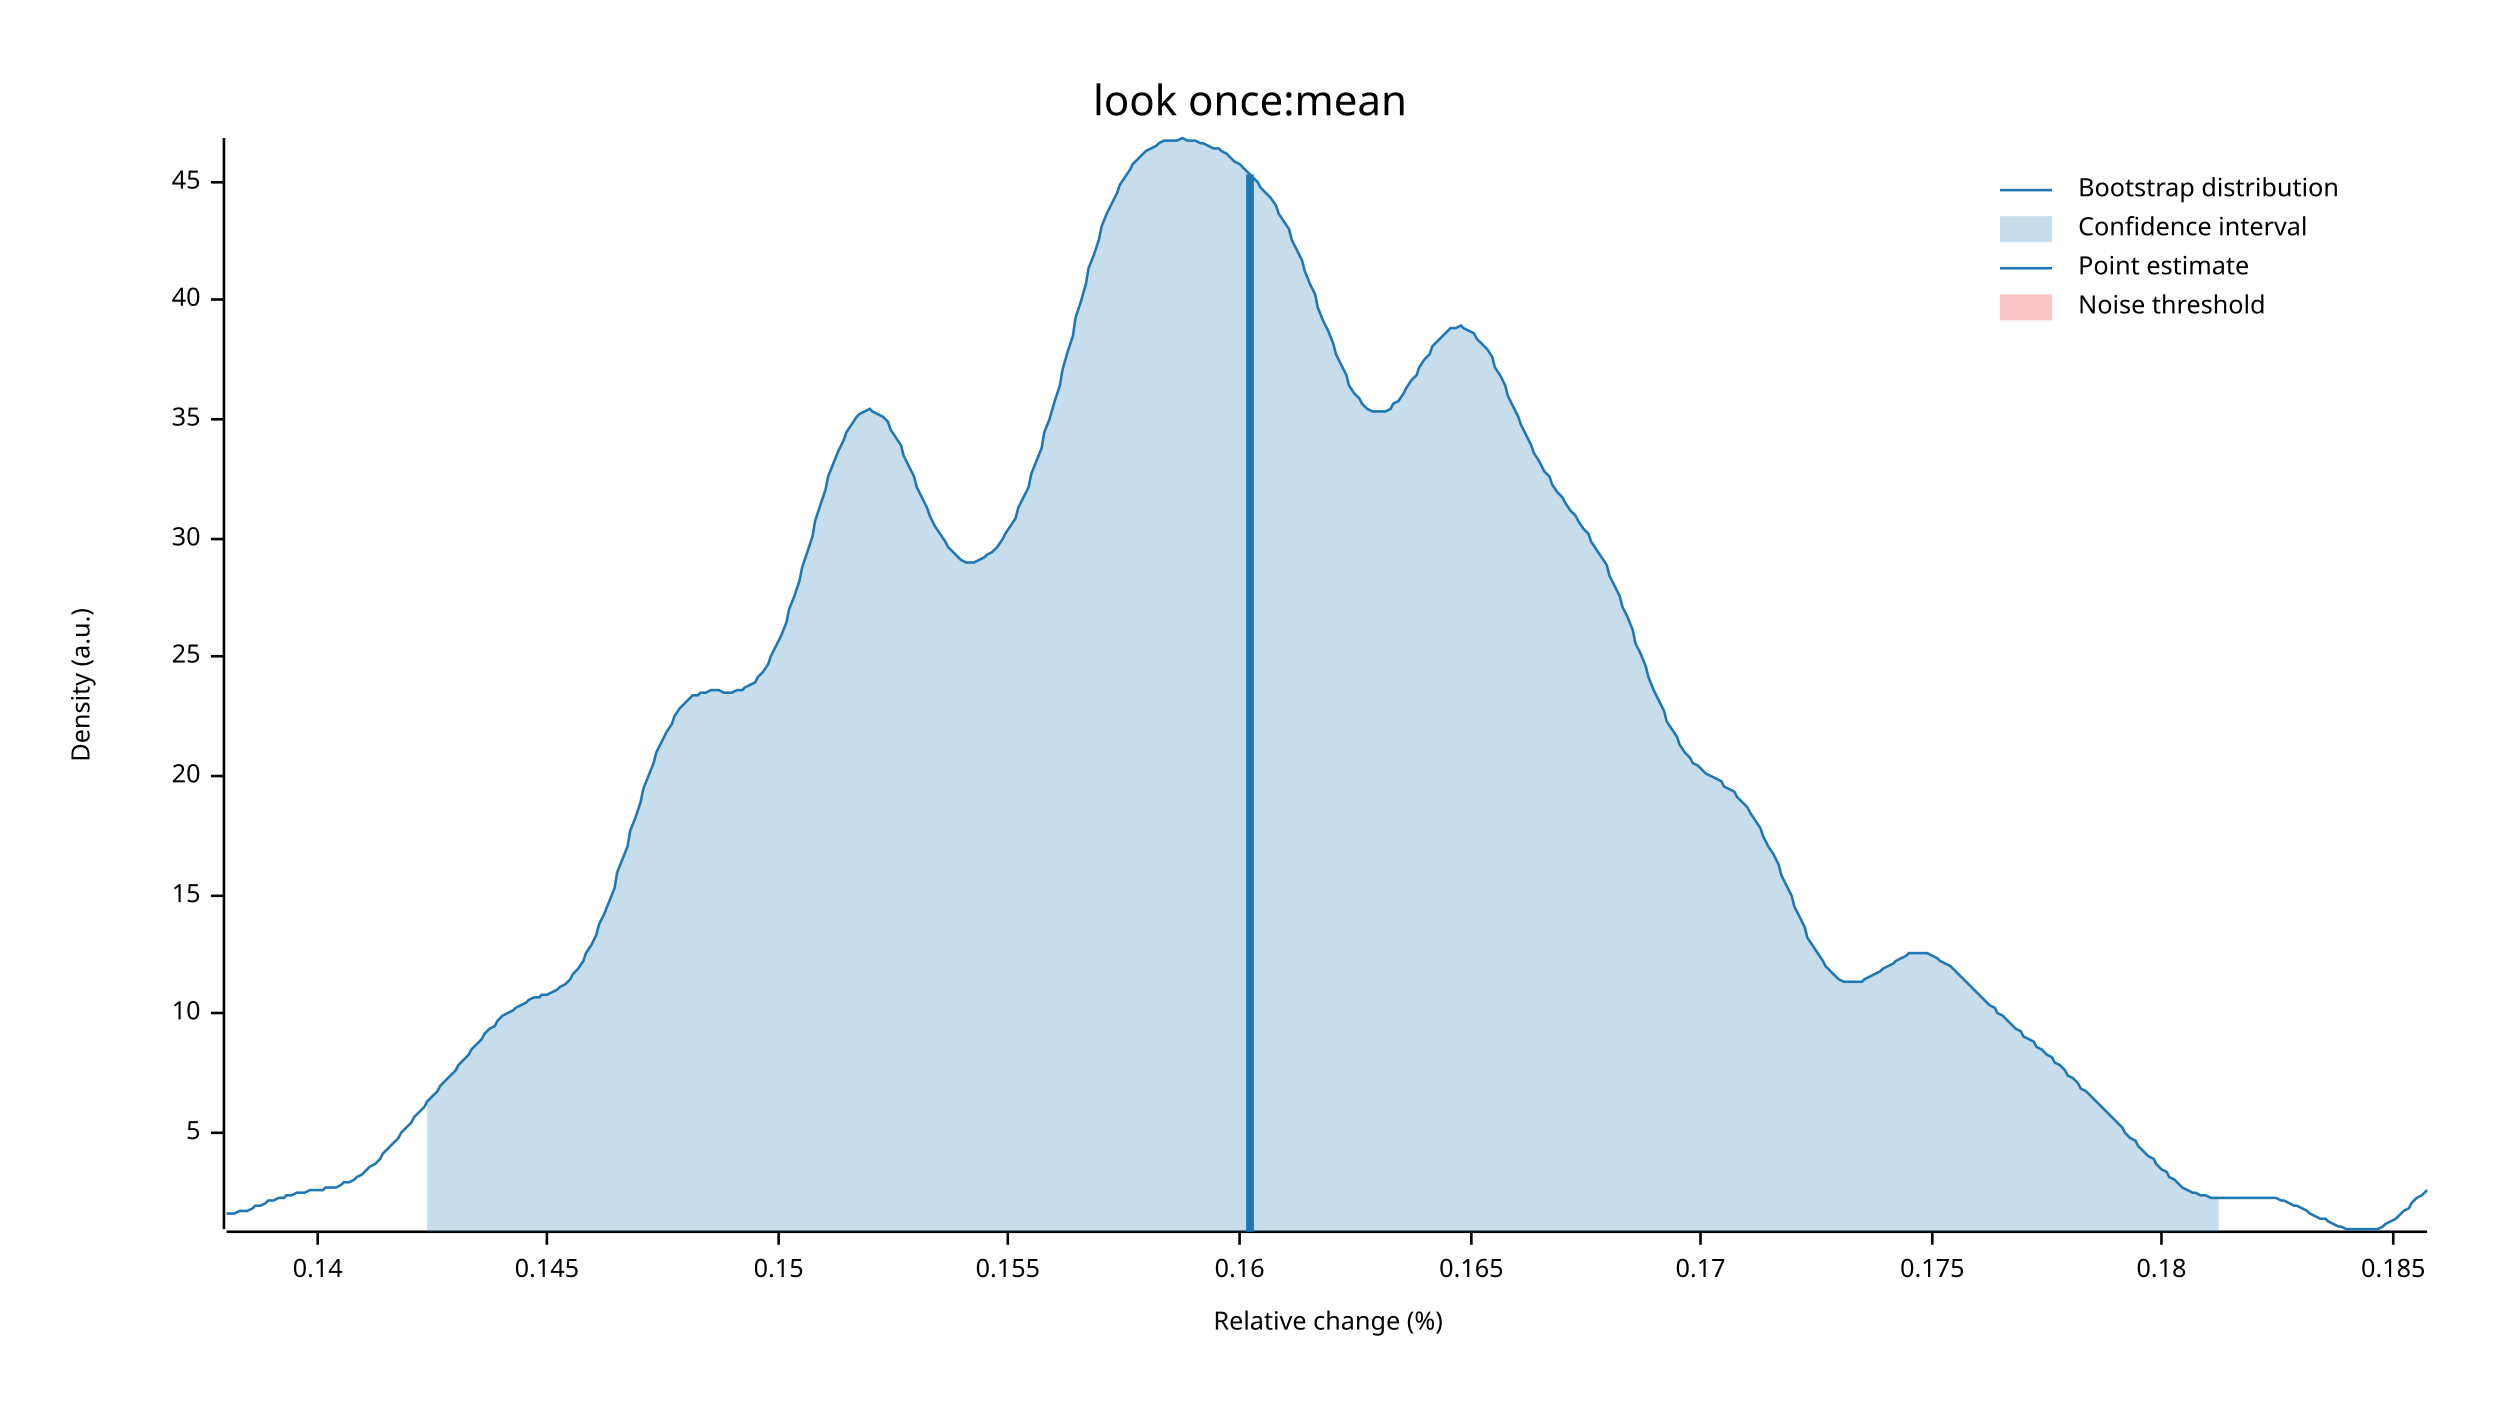
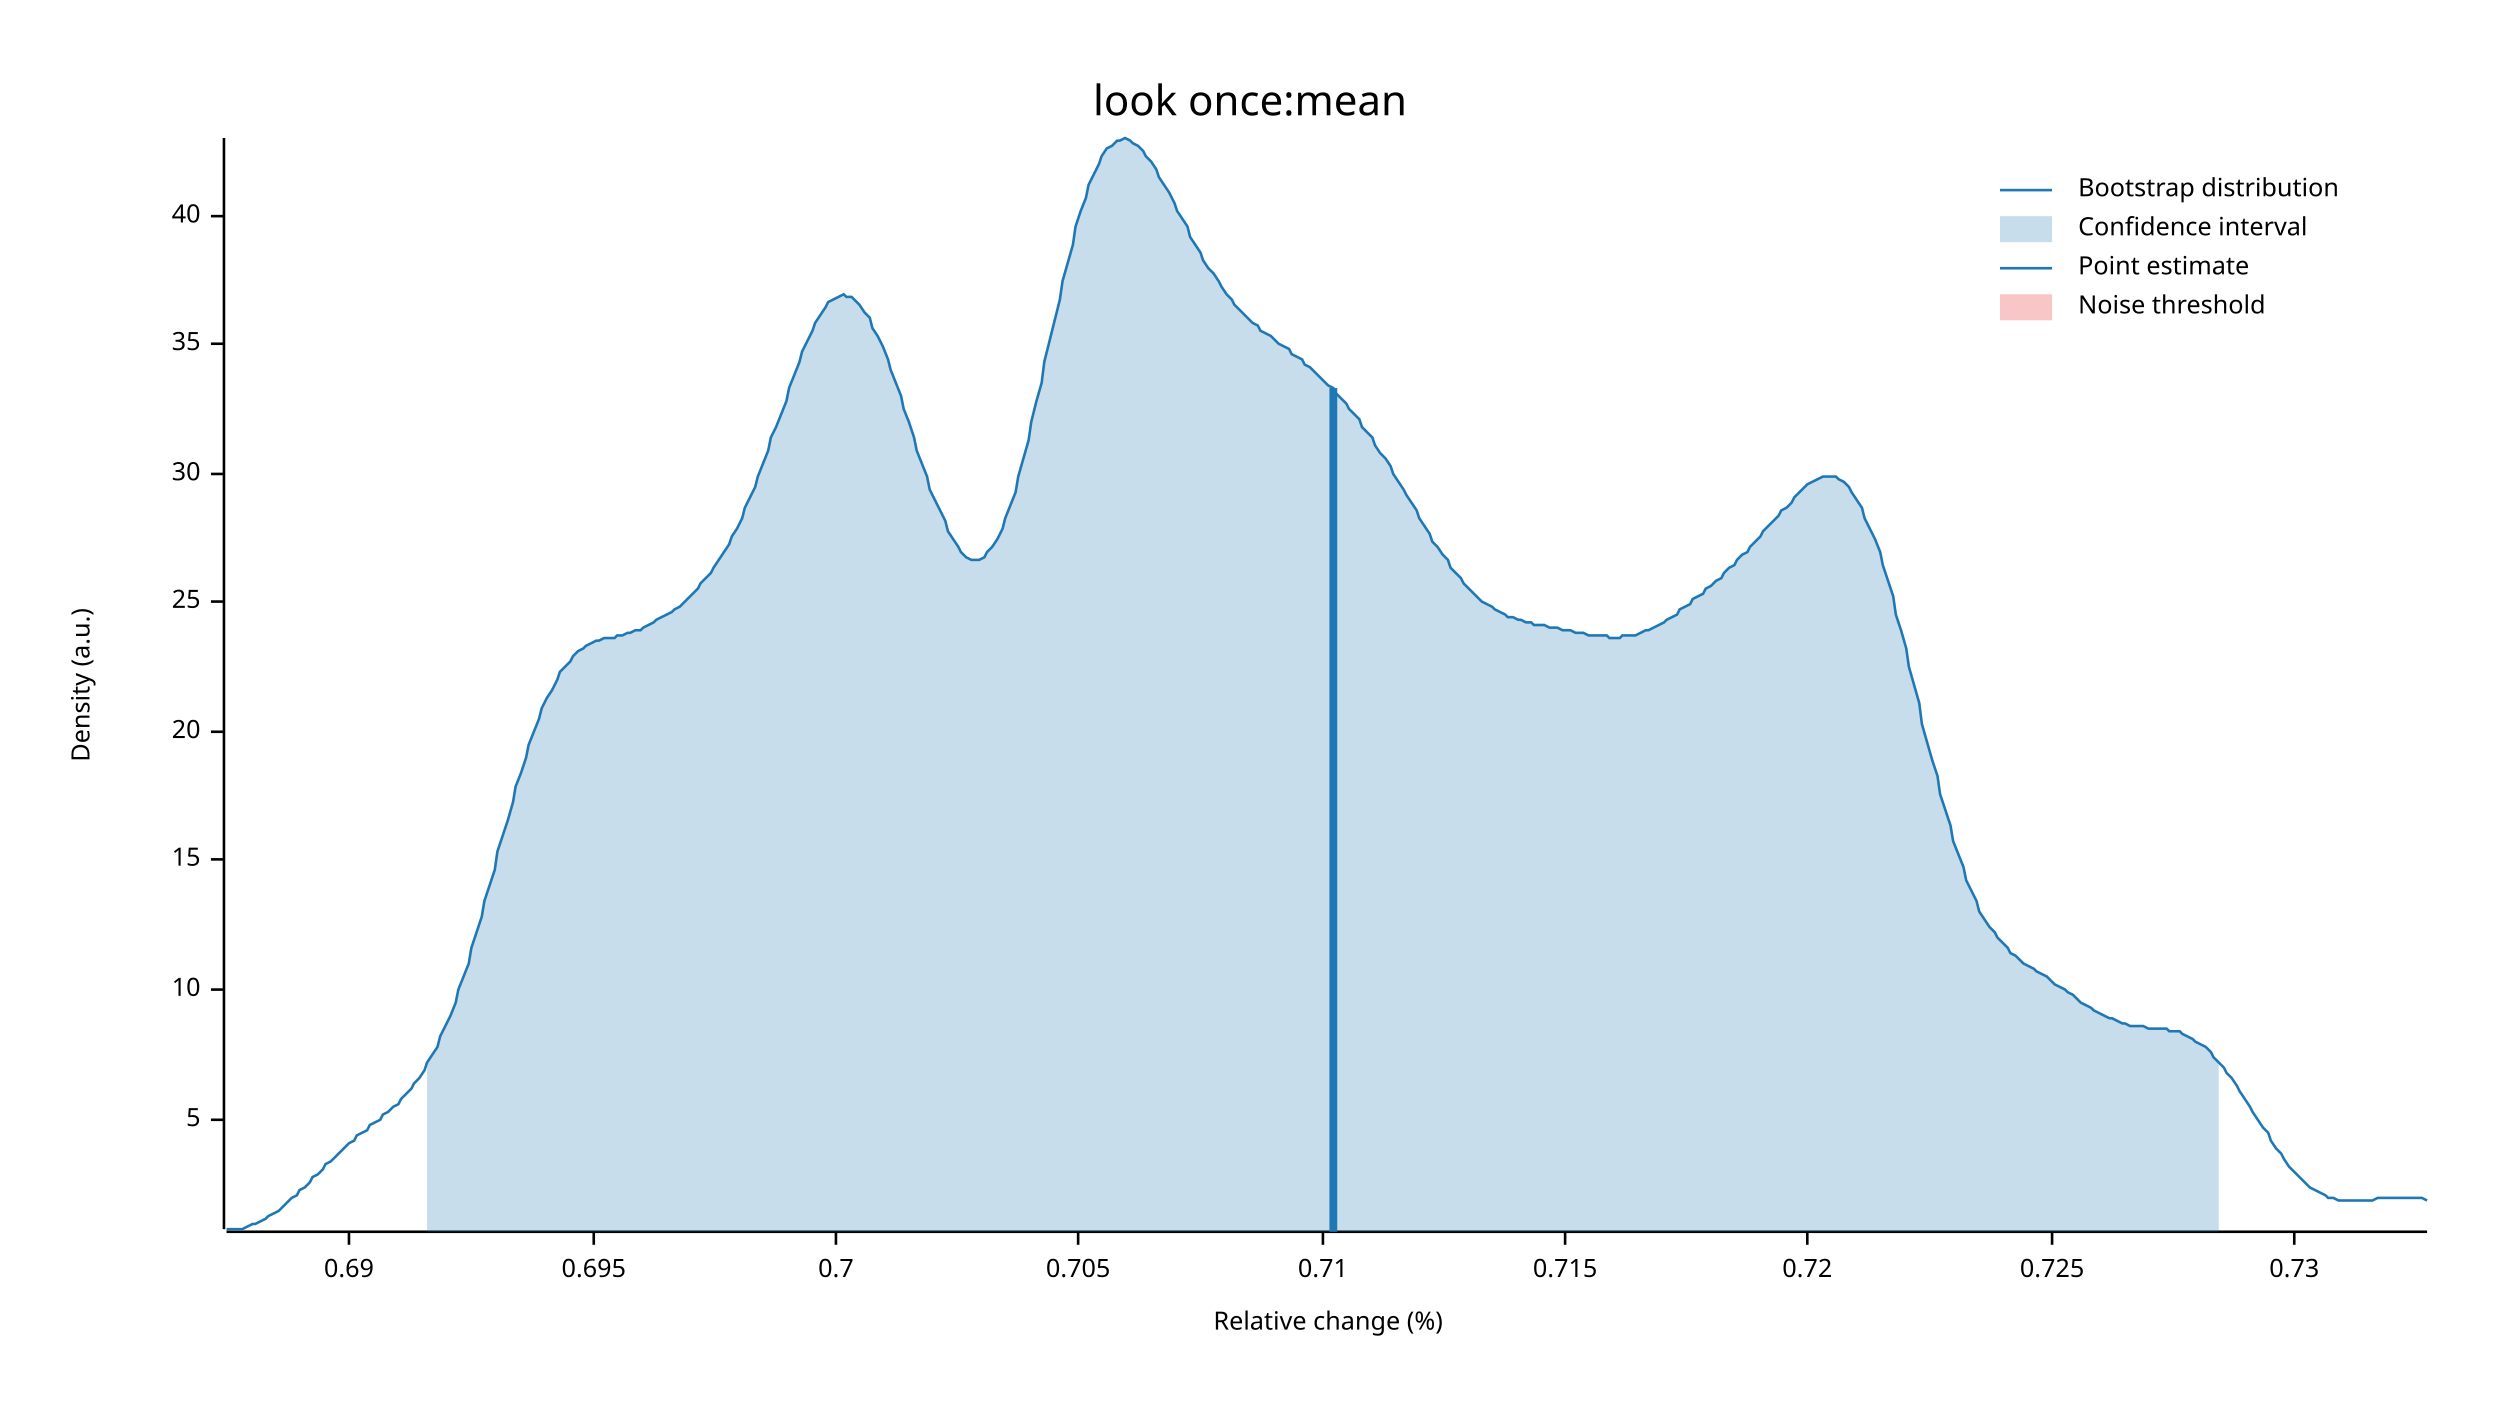
<svg xmlns="http://www.w3.org/2000/svg" width="960" height="540" viewBox="0 0 960 540">
  <text x="480" y="32" dy="0.76em" text-anchor="middle" font-family="sans-serif" font-size="16.129" opacity="1" fill="#000000">
look once:mean
</text>
  <text x="27" y="263" dy="0.76em" text-anchor="middle" font-family="sans-serif" font-size="9.677" opacity="1" fill="#000000" transform="rotate(270, 27, 263)">
Density (a.u.)
</text>
  <text x="510" y="513" dy="-0.5ex" text-anchor="middle" font-family="sans-serif" font-size="9.677" opacity="1" fill="#000000">
Relative change (%)
</text>
  <polyline fill="none" opacity="1" stroke="#000000" stroke-width="1" points="86,53 86,472 " />
-   <text x="77" y="435" dy="0.5ex" text-anchor="end" font-family="sans-serif" font-size="9.677" opacity="1" fill="#000000">
+   <text x="77" y="430" dy="0.5ex" text-anchor="end" font-family="sans-serif" font-size="9.677" opacity="1" fill="#000000">
5
</text>
-   <polyline fill="none" opacity="1" stroke="#000000" stroke-width="1" points="81,435 86,435 " />
-   <text x="77" y="389" dy="0.5ex" text-anchor="end" font-family="sans-serif" font-size="9.677" opacity="1" fill="#000000">
+   <polyline fill="none" opacity="1" stroke="#000000" stroke-width="1" points="81,430 86,430 " />
+   <text x="77" y="380" dy="0.5ex" text-anchor="end" font-family="sans-serif" font-size="9.677" opacity="1" fill="#000000">
10
</text>
-   <polyline fill="none" opacity="1" stroke="#000000" stroke-width="1" points="81,389 86,389 " />
-   <text x="77" y="344" dy="0.5ex" text-anchor="end" font-family="sans-serif" font-size="9.677" opacity="1" fill="#000000">
+   <polyline fill="none" opacity="1" stroke="#000000" stroke-width="1" points="81,380 86,380 " />
+   <text x="77" y="330" dy="0.5ex" text-anchor="end" font-family="sans-serif" font-size="9.677" opacity="1" fill="#000000">
15
</text>
-   <polyline fill="none" opacity="1" stroke="#000000" stroke-width="1" points="81,344 86,344 " />
-   <text x="77" y="298" dy="0.5ex" text-anchor="end" font-family="sans-serif" font-size="9.677" opacity="1" fill="#000000">
+   <polyline fill="none" opacity="1" stroke="#000000" stroke-width="1" points="81,330 86,330 " />
+   <text x="77" y="281" dy="0.5ex" text-anchor="end" font-family="sans-serif" font-size="9.677" opacity="1" fill="#000000">
20
</text>
-   <polyline fill="none" opacity="1" stroke="#000000" stroke-width="1" points="81,298 86,298 " />
-   <text x="77" y="252" dy="0.5ex" text-anchor="end" font-family="sans-serif" font-size="9.677" opacity="1" fill="#000000">
+   <polyline fill="none" opacity="1" stroke="#000000" stroke-width="1" points="81,281 86,281 " />
+   <text x="77" y="231" dy="0.5ex" text-anchor="end" font-family="sans-serif" font-size="9.677" opacity="1" fill="#000000">
25
</text>
-   <polyline fill="none" opacity="1" stroke="#000000" stroke-width="1" points="81,252 86,252 " />
-   <text x="77" y="207" dy="0.5ex" text-anchor="end" font-family="sans-serif" font-size="9.677" opacity="1" fill="#000000">
+   <polyline fill="none" opacity="1" stroke="#000000" stroke-width="1" points="81,231 86,231 " />
+   <text x="77" y="182" dy="0.5ex" text-anchor="end" font-family="sans-serif" font-size="9.677" opacity="1" fill="#000000">
30
</text>
-   <polyline fill="none" opacity="1" stroke="#000000" stroke-width="1" points="81,207 86,207 " />
-   <text x="77" y="161" dy="0.5ex" text-anchor="end" font-family="sans-serif" font-size="9.677" opacity="1" fill="#000000">
+   <polyline fill="none" opacity="1" stroke="#000000" stroke-width="1" points="81,182 86,182 " />
+   <text x="77" y="132" dy="0.5ex" text-anchor="end" font-family="sans-serif" font-size="9.677" opacity="1" fill="#000000">
35
</text>
-   <polyline fill="none" opacity="1" stroke="#000000" stroke-width="1" points="81,161 86,161 " />
-   <text x="77" y="115" dy="0.5ex" text-anchor="end" font-family="sans-serif" font-size="9.677" opacity="1" fill="#000000">
+   <polyline fill="none" opacity="1" stroke="#000000" stroke-width="1" points="81,132 86,132 " />
+   <text x="77" y="83" dy="0.5ex" text-anchor="end" font-family="sans-serif" font-size="9.677" opacity="1" fill="#000000">
40
</text>
-   <polyline fill="none" opacity="1" stroke="#000000" stroke-width="1" points="81,115 86,115 " />
-   <text x="77" y="70" dy="0.5ex" text-anchor="end" font-family="sans-serif" font-size="9.677" opacity="1" fill="#000000">
- 45
+   <polyline fill="none" opacity="1" stroke="#000000" stroke-width="1" points="81,83 86,83 " />
+   <polyline fill="none" opacity="1" stroke="#000000" stroke-width="1" points="87,473 932,473 " />
+   <text x="134" y="483" dy="0.76em" text-anchor="middle" font-family="sans-serif" font-size="9.677" opacity="1" fill="#000000">
+ 0.69
</text>
-   <polyline fill="none" opacity="1" stroke="#000000" stroke-width="1" points="81,70 86,70 " />
-   <polyline fill="none" opacity="1" stroke="#000000" stroke-width="1" points="87,473 932,473 " />
-   <text x="122" y="483" dy="0.76em" text-anchor="middle" font-family="sans-serif" font-size="9.677" opacity="1" fill="#000000">
- 0.14
+   <polyline fill="none" opacity="1" stroke="#000000" stroke-width="1" points="134,473 134,478 " />
+   <text x="228" y="483" dy="0.76em" text-anchor="middle" font-family="sans-serif" font-size="9.677" opacity="1" fill="#000000">
+ 0.695
</text>
-   <polyline fill="none" opacity="1" stroke="#000000" stroke-width="1" points="122,473 122,478 " />
-   <text x="210" y="483" dy="0.76em" text-anchor="middle" font-family="sans-serif" font-size="9.677" opacity="1" fill="#000000">
- 0.145
+   <polyline fill="none" opacity="1" stroke="#000000" stroke-width="1" points="228,473 228,478 " />
+   <text x="321" y="483" dy="0.76em" text-anchor="middle" font-family="sans-serif" font-size="9.677" opacity="1" fill="#000000">
+ 0.7
</text>
-   <polyline fill="none" opacity="1" stroke="#000000" stroke-width="1" points="210,473 210,478 " />
-   <text x="299" y="483" dy="0.76em" text-anchor="middle" font-family="sans-serif" font-size="9.677" opacity="1" fill="#000000">
- 0.15
+   <polyline fill="none" opacity="1" stroke="#000000" stroke-width="1" points="321,473 321,478 " />
+   <text x="414" y="483" dy="0.76em" text-anchor="middle" font-family="sans-serif" font-size="9.677" opacity="1" fill="#000000">
+ 0.705
</text>
-   <polyline fill="none" opacity="1" stroke="#000000" stroke-width="1" points="299,473 299,478 " />
-   <text x="387" y="483" dy="0.76em" text-anchor="middle" font-family="sans-serif" font-size="9.677" opacity="1" fill="#000000">
- 0.155
+   <polyline fill="none" opacity="1" stroke="#000000" stroke-width="1" points="414,473 414,478 " />
+   <text x="508" y="483" dy="0.76em" text-anchor="middle" font-family="sans-serif" font-size="9.677" opacity="1" fill="#000000">
+ 0.71
</text>
-   <polyline fill="none" opacity="1" stroke="#000000" stroke-width="1" points="387,473 387,478 " />
-   <text x="476" y="483" dy="0.76em" text-anchor="middle" font-family="sans-serif" font-size="9.677" opacity="1" fill="#000000">
- 0.16
+   <polyline fill="none" opacity="1" stroke="#000000" stroke-width="1" points="508,473 508,478 " />
+   <text x="601" y="483" dy="0.76em" text-anchor="middle" font-family="sans-serif" font-size="9.677" opacity="1" fill="#000000">
+ 0.715
</text>
-   <polyline fill="none" opacity="1" stroke="#000000" stroke-width="1" points="476,473 476,478 " />
-   <text x="565" y="483" dy="0.76em" text-anchor="middle" font-family="sans-serif" font-size="9.677" opacity="1" fill="#000000">
- 0.165
+   <polyline fill="none" opacity="1" stroke="#000000" stroke-width="1" points="601,473 601,478 " />
+   <text x="694" y="483" dy="0.76em" text-anchor="middle" font-family="sans-serif" font-size="9.677" opacity="1" fill="#000000">
+ 0.72
</text>
-   <polyline fill="none" opacity="1" stroke="#000000" stroke-width="1" points="565,473 565,478 " />
-   <text x="653" y="483" dy="0.76em" text-anchor="middle" font-family="sans-serif" font-size="9.677" opacity="1" fill="#000000">
- 0.17
+   <polyline fill="none" opacity="1" stroke="#000000" stroke-width="1" points="694,473 694,478 " />
+   <text x="788" y="483" dy="0.76em" text-anchor="middle" font-family="sans-serif" font-size="9.677" opacity="1" fill="#000000">
+ 0.725
</text>
-   <polyline fill="none" opacity="1" stroke="#000000" stroke-width="1" points="653,473 653,478 " />
-   <text x="742" y="483" dy="0.76em" text-anchor="middle" font-family="sans-serif" font-size="9.677" opacity="1" fill="#000000">
- 0.175
+   <polyline fill="none" opacity="1" stroke="#000000" stroke-width="1" points="788,473 788,478 " />
+   <text x="881" y="483" dy="0.76em" text-anchor="middle" font-family="sans-serif" font-size="9.677" opacity="1" fill="#000000">
+ 0.73
</text>
-   <polyline fill="none" opacity="1" stroke="#000000" stroke-width="1" points="742,473 742,478 " />
-   <text x="830" y="483" dy="0.76em" text-anchor="middle" font-family="sans-serif" font-size="9.677" opacity="1" fill="#000000">
- 0.18
- </text>
-   <polyline fill="none" opacity="1" stroke="#000000" stroke-width="1" points="830,473 830,478 " />
-   <text x="919" y="483" dy="0.76em" text-anchor="middle" font-family="sans-serif" font-size="9.677" opacity="1" fill="#000000">
- 0.185
- </text>
-   <polyline fill="none" opacity="1" stroke="#000000" stroke-width="1" points="919,473 919,478 " />
-   <polyline fill="none" opacity="1" stroke="#1F78B4" stroke-width="1" points="87,466 88,466 90,466 92,465 93,465 95,465 97,464 98,463 100,463 102,462 103,461 105,461 107,460 109,460 110,459 112,459 114,458 115,458 117,458 119,457 120,457 122,457 124,457 125,456 127,456 129,456 131,455 132,454 134,454 136,453 137,452 139,451 141,449 142,448 144,447 146,445 147,443 149,441 151,439 153,437 154,435 156,433 158,431 159,429 161,427 163,425 164,423 166,421 168,419 169,417 171,415 173,413 175,411 176,409 178,407 180,405 181,403 183,401 185,399 186,397 188,395 190,394 191,392 193,390 195,389 197,388 198,387 200,386 202,385 203,384 205,383 207,383 208,382 210,382 212,381 214,380 215,379 217,378 219,376 220,374 222,372 224,369 225,366 227,363 229,359 230,355 232,351 234,346 236,341 237,335 239,330 241,325 242,319 244,314 246,308 247,303 249,298 251,293 252,289 254,285 256,281 258,278 259,275 261,272 263,270 264,269 266,267 268,267 269,266 271,266 273,265 274,265 276,265 278,266 280,266 281,266 283,265 285,265 286,264 288,263 290,262 291,260 293,258 295,255 296,252 298,248 300,244 302,239 303,234 305,229 307,223 308,218 310,212 312,206 313,200 315,194 317,188 318,183 320,178 322,173 324,169 325,166 327,163 329,160 330,159 332,158 334,157 335,158 337,159 339,160 341,162 342,165 344,168 346,171 347,175 349,179 351,183 352,187 354,191 356,195 357,198 359,202 361,205 363,208 364,210 366,212 368,214 369,215 371,216 373,216 374,216 376,215 378,214 379,213 381,212 383,210 385,207 386,205 388,202 390,199 391,195 393,191 395,187 396,182 398,177 400,172 401,166 403,161 405,154 407,148 408,142 410,135 412,129 413,122 415,116 417,109 418,103 420,98 422,92 423,87 425,82 427,78 429,74 430,71 432,68 434,65 435,63 437,61 439,59 440,58 442,57 444,56 445,55 447,54 449,54 451,54 452,54 454,53 456,54 457,54 459,54 461,55 462,55 464,56 466,57 468,57 469,58 471,59 473,61 474,62 476,63 478,65 479,66 481,68 483,70 484,72 486,74 488,76 490,79 491,82 493,85 495,88 496,92 498,96 500,100 501,104 503,109 505,113 506,118 508,123 510,127 512,132 513,136 515,140 517,144 518,148 520,151 522,153 523,155 525,157 527,158 528,158 530,158 532,158 534,157 535,155 537,154 539,151 540,149 542,146 544,144 545,141 547,138 549,136 550,133 552,131 554,129 556,127 557,126 559,126 561,125 562,126 564,127 566,128 567,130 569,132 571,134 573,137 574,141 576,144 578,148 579,152 581,156 583,160 584,163 586,167 588,171 589,174 591,177 593,181 595,183 596,186 598,189 600,191 601,193 603,196 605,198 606,200 608,203 610,205 611,208 613,211 615,214 617,217 618,221 620,225 622,229 623,233 625,237 627,242 628,247 630,251 632,256 633,260 635,265 637,269 639,273 640,277 642,280 644,283 645,286 647,289 649,291 650,293 652,294 654,296 655,297 657,298 659,299 661,300 662,302 664,303 666,304 667,306 669,308 671,310 672,312 674,315 676,318 677,321 679,325 681,328 683,332 684,336 686,340 688,344 689,348 691,352 693,356 694,360 696,363 698,366 700,369 701,371 703,373 705,375 706,376 708,377 710,377 711,377 713,377 715,377 716,376 718,375 720,374 722,373 723,372 725,371 727,370 728,369 730,368 732,367 733,366 735,366 737,366 738,366 740,366 742,367 744,368 745,369 747,370 749,371 750,372 752,374 754,376 755,377 757,379 759,381 760,382 762,384 764,386 766,387 767,389 769,390 771,392 772,393 774,395 776,396 777,398 779,399 781,400 782,402 784,403 786,405 788,406 789,408 791,409 793,411 794,413 796,414 798,416 799,418 801,419 803,421 804,422 806,424 808,426 810,428 811,429 813,431 815,433 816,435 818,437 820,438 821,440 823,442 825,444 827,445 828,447 830,449 832,450 833,452 835,453 837,455 838,456 840,457 842,458 843,458 845,459 847,459 849,460 850,460 852,460 854,460 855,460 857,460 859,460 860,460 862,460 864,460 865,460 867,460 869,460 871,460 872,460 874,460 876,461 877,461 879,462 881,463 882,463 884,464 886,465 887,466 889,467 891,468 893,468 894,469 896,470 898,471 899,471 901,472 903,472 904,472 906,472 908,472 909,472 911,472 913,472 915,471 916,470 918,469 920,468 921,467 923,465 925,464 926,462 928,460 930,459 932,457 " />
-   <polygon opacity="0.25" fill="#1F78B4" points="164,423 166,421 168,419 169,417 171,415 173,413 175,411 176,409 178,407 180,405 181,403 183,401 185,399 186,397 188,395 190,394 191,392 193,390 195,389 197,388 198,387 200,386 202,385 203,384 205,383 207,383 208,382 210,382 212,381 214,380 215,379 217,378 219,376 220,374 222,372 224,369 225,366 227,363 229,359 230,355 232,351 234,346 236,341 237,335 239,330 241,325 242,319 244,314 246,308 247,303 249,298 251,293 252,289 254,285 256,281 258,278 259,275 261,272 263,270 264,269 266,267 268,267 269,266 271,266 273,265 274,265 276,265 278,266 280,266 281,266 283,265 285,265 286,264 288,263 290,262 291,260 293,258 295,255 296,252 298,248 300,244 302,239 303,234 305,229 307,223 308,218 310,212 312,206 313,200 315,194 317,188 318,183 320,178 322,173 324,169 325,166 327,163 329,160 330,159 332,158 334,157 335,158 337,159 339,160 341,162 342,165 344,168 346,171 347,175 349,179 351,183 352,187 354,191 356,195 357,198 359,202 361,205 363,208 364,210 366,212 368,214 369,215 371,216 373,216 374,216 376,215 378,214 379,213 381,212 383,210 385,207 386,205 388,202 390,199 391,195 393,191 395,187 396,182 398,177 400,172 401,166 403,161 405,154 407,148 408,142 410,135 412,129 413,122 415,116 417,109 418,103 420,98 422,92 423,87 425,82 427,78 429,74 430,71 432,68 434,65 435,63 437,61 439,59 440,58 442,57 444,56 445,55 447,54 449,54 451,54 452,54 454,53 456,54 457,54 459,54 461,55 462,55 464,56 466,57 468,57 469,58 471,59 473,61 474,62 476,63 478,65 479,66 481,68 483,70 484,72 486,74 488,76 490,79 491,82 493,85 495,88 496,92 498,96 500,100 501,104 503,109 505,113 506,118 508,123 510,127 512,132 513,136 515,140 517,144 518,148 520,151 522,153 523,155 525,157 527,158 528,158 530,158 532,158 534,157 535,155 537,154 539,151 540,149 542,146 544,144 545,141 547,138 549,136 550,133 552,131 554,129 556,127 557,126 559,126 561,125 562,126 564,127 566,128 567,130 569,132 571,134 573,137 574,141 576,144 578,148 579,152 581,156 583,160 584,163 586,167 588,171 589,174 591,177 593,181 595,183 596,186 598,189 600,191 601,193 603,196 605,198 606,200 608,203 610,205 611,208 613,211 615,214 617,217 618,221 620,225 622,229 623,233 625,237 627,242 628,247 630,251 632,256 633,260 635,265 637,269 639,273 640,277 642,280 644,283 645,286 647,289 649,291 650,293 652,294 654,296 655,297 657,298 659,299 661,300 662,302 664,303 666,304 667,306 669,308 671,310 672,312 674,315 676,318 677,321 679,325 681,328 683,332 684,336 686,340 688,344 689,348 691,352 693,356 694,360 696,363 698,366 700,369 701,371 703,373 705,375 706,376 708,377 710,377 711,377 713,377 715,377 716,376 718,375 720,374 722,373 723,372 725,371 727,370 728,369 730,368 732,367 733,366 735,366 737,366 738,366 740,366 742,367 744,368 745,369 747,370 749,371 750,372 752,374 754,376 755,377 757,379 759,381 760,382 762,384 764,386 766,387 767,389 769,390 771,392 772,393 774,395 776,396 777,398 779,399 781,400 782,402 784,403 786,405 788,406 789,408 791,409 793,411 794,413 796,414 798,416 799,418 801,419 803,421 804,422 806,424 808,426 810,428 811,429 813,431 815,433 816,435 818,437 820,438 821,440 823,442 825,444 827,445 828,447 830,449 832,450 833,452 835,453 837,455 838,456 840,457 842,458 843,458 845,459 847,459 849,460 850,460 852,460 852,473 164,473 " />
-   <polyline fill="none" opacity="1" stroke="#1F78B4" stroke-width="3" points="480,473 480,67 " />
+   <polyline fill="none" opacity="1" stroke="#000000" stroke-width="1" points="881,473 881,478 " />
+   <polyline fill="none" opacity="1" stroke="#1F78B4" stroke-width="1" points="87,472 88,472 90,472 92,472 93,472 95,471 97,470 98,470 100,469 102,468 103,467 105,466 107,465 109,463 110,462 112,460 114,459 115,457 117,456 119,454 120,452 122,451 124,449 125,447 127,446 129,444 131,442 132,441 134,439 136,438 137,436 139,435 141,434 142,432 144,431 146,430 147,428 149,427 151,425 153,424 154,422 156,420 158,418 159,416 161,414 163,411 164,408 166,405 168,402 169,398 171,394 173,390 175,385 176,380 178,375 180,370 181,364 183,358 185,352 186,346 188,340 190,334 191,327 193,321 195,315 197,308 198,302 200,297 202,291 203,286 205,281 207,276 208,272 210,268 212,265 214,261 215,258 217,256 219,254 220,252 222,250 224,249 225,248 227,247 229,246 230,246 232,245 234,245 236,245 237,244 239,244 241,243 242,243 244,242 246,242 247,241 249,240 251,239 252,238 254,237 256,236 258,235 259,234 261,233 263,231 264,230 266,228 268,226 269,224 271,222 273,220 274,218 276,215 278,212 280,209 281,206 283,203 285,199 286,195 288,191 290,187 291,183 293,178 295,173 296,168 298,164 300,159 302,154 303,149 305,144 307,139 308,135 310,131 312,127 313,124 315,121 317,118 318,116 320,115 322,114 324,113 325,114 327,114 329,116 330,117 332,120 334,122 335,126 337,129 339,133 341,138 342,142 344,147 346,152 347,157 349,162 351,168 352,173 354,178 356,183 357,188 359,192 361,196 363,200 364,204 366,207 368,210 369,212 371,214 373,215 374,215 376,215 378,214 379,212 381,210 383,207 385,203 386,199 388,194 390,189 391,183 393,176 395,169 396,162 398,154 400,147 401,139 403,131 405,123 407,115 408,108 410,101 412,94 413,87 415,81 417,76 418,71 420,67 422,63 423,60 425,57 427,56 429,54 430,54 432,53 434,54 435,55 437,56 439,58 440,60 442,62 444,65 445,68 447,71 449,74 451,78 452,81 454,84 456,87 457,91 459,94 461,97 462,100 464,103 466,105 468,108 469,110 471,113 473,115 474,117 476,119 478,121 479,122 481,124 483,125 484,127 486,128 488,129 490,131 491,132 493,133 495,134 496,136 498,137 500,138 501,140 503,141 505,143 506,144 508,146 510,148 512,149 513,151 515,153 517,155 518,157 520,159 522,161 523,164 525,166 527,168 528,171 530,174 532,176 534,179 535,182 537,185 539,188 540,190 542,193 544,196 545,199 547,202 549,205 550,208 552,210 554,213 556,215 557,218 559,220 561,222 562,224 564,226 566,228 567,229 569,231 571,232 573,233 574,234 576,235 578,236 579,237 581,237 583,238 584,238 586,239 588,239 589,240 591,240 593,240 595,241 596,241 598,241 600,242 601,242 603,242 605,243 606,243 608,243 610,244 611,244 613,244 615,244 617,244 618,245 620,245 622,245 623,244 625,244 627,244 628,244 630,243 632,242 633,242 635,241 637,240 639,239 640,238 642,237 644,236 645,234 647,233 649,232 650,230 652,229 654,228 655,226 657,225 659,223 661,222 662,220 664,218 666,217 667,215 669,213 671,212 672,210 674,208 676,206 677,204 679,202 681,200 683,198 684,196 686,195 688,193 689,191 691,189 693,187 694,186 696,185 698,184 700,183 701,183 703,183 705,183 706,184 708,185 710,187 711,189 713,192 715,195 716,199 718,203 720,207 722,212 723,217 725,223 727,229 728,236 730,242 732,249 733,256 735,263 737,270 738,278 740,285 742,292 744,298 745,305 747,311 749,317 750,323 752,328 754,333 755,338 757,342 759,346 760,350 762,353 764,356 766,358 767,360 769,362 771,364 772,366 774,367 776,369 777,370 779,371 781,372 782,373 784,374 786,375 788,377 789,378 791,379 793,380 794,381 796,382 798,384 799,385 801,386 803,387 804,388 806,389 808,390 810,391 811,391 813,392 815,393 816,393 818,394 820,394 821,394 823,394 825,395 827,395 828,395 830,395 832,395 833,396 835,396 837,396 838,397 840,398 842,399 843,400 845,401 847,402 849,404 850,406 852,408 854,410 855,412 857,414 859,417 860,419 862,422 864,425 865,427 867,430 869,433 871,435 872,438 874,441 876,443 877,445 879,448 881,450 882,451 884,453 886,455 887,456 889,457 891,458 893,459 894,460 896,460 898,461 899,461 901,461 903,461 904,461 906,461 908,461 909,461 911,461 913,460 915,460 916,460 918,460 920,460 921,460 923,460 925,460 926,460 928,460 930,460 932,461 " />
+   <polygon opacity="0.25" fill="#1F78B4" points="164,408 166,405 168,402 169,398 171,394 173,390 175,385 176,380 178,375 180,370 181,364 183,358 185,352 186,346 188,340 190,334 191,327 193,321 195,315 197,308 198,302 200,297 202,291 203,286 205,281 207,276 208,272 210,268 212,265 214,261 215,258 217,256 219,254 220,252 222,250 224,249 225,248 227,247 229,246 230,246 232,245 234,245 236,245 237,244 239,244 241,243 242,243 244,242 246,242 247,241 249,240 251,239 252,238 254,237 256,236 258,235 259,234 261,233 263,231 264,230 266,228 268,226 269,224 271,222 273,220 274,218 276,215 278,212 280,209 281,206 283,203 285,199 286,195 288,191 290,187 291,183 293,178 295,173 296,168 298,164 300,159 302,154 303,149 305,144 307,139 308,135 310,131 312,127 313,124 315,121 317,118 318,116 320,115 322,114 324,113 325,114 327,114 329,116 330,117 332,120 334,122 335,126 337,129 339,133 341,138 342,142 344,147 346,152 347,157 349,162 351,168 352,173 354,178 356,183 357,188 359,192 361,196 363,200 364,204 366,207 368,210 369,212 371,214 373,215 374,215 376,215 378,214 379,212 381,210 383,207 385,203 386,199 388,194 390,189 391,183 393,176 395,169 396,162 398,154 400,147 401,139 403,131 405,123 407,115 408,108 410,101 412,94 413,87 415,81 417,76 418,71 420,67 422,63 423,60 425,57 427,56 429,54 430,54 432,53 434,54 435,55 437,56 439,58 440,60 442,62 444,65 445,68 447,71 449,74 451,78 452,81 454,84 456,87 457,91 459,94 461,97 462,100 464,103 466,105 468,108 469,110 471,113 473,115 474,117 476,119 478,121 479,122 481,124 483,125 484,127 486,128 488,129 490,131 491,132 493,133 495,134 496,136 498,137 500,138 501,140 503,141 505,143 506,144 508,146 510,148 512,149 513,151 515,153 517,155 518,157 520,159 522,161 523,164 525,166 527,168 528,171 530,174 532,176 534,179 535,182 537,185 539,188 540,190 542,193 544,196 545,199 547,202 549,205 550,208 552,210 554,213 556,215 557,218 559,220 561,222 562,224 564,226 566,228 567,229 569,231 571,232 573,233 574,234 576,235 578,236 579,237 581,237 583,238 584,238 586,239 588,239 589,240 591,240 593,240 595,241 596,241 598,241 600,242 601,242 603,242 605,243 606,243 608,243 610,244 611,244 613,244 615,244 617,244 618,245 620,245 622,245 623,244 625,244 627,244 628,244 630,243 632,242 633,242 635,241 637,240 639,239 640,238 642,237 644,236 645,234 647,233 649,232 650,230 652,229 654,228 655,226 657,225 659,223 661,222 662,220 664,218 666,217 667,215 669,213 671,212 672,210 674,208 676,206 677,204 679,202 681,200 683,198 684,196 686,195 688,193 689,191 691,189 693,187 694,186 696,185 698,184 700,183 701,183 703,183 705,183 706,184 708,185 710,187 711,189 713,192 715,195 716,199 718,203 720,207 722,212 723,217 725,223 727,229 728,236 730,242 732,249 733,256 735,263 737,270 738,278 740,285 742,292 744,298 745,305 747,311 749,317 750,323 752,328 754,333 755,338 757,342 759,346 760,350 762,353 764,356 766,358 767,360 769,362 771,364 772,366 774,367 776,369 777,370 779,371 781,372 782,373 784,374 786,375 788,377 789,378 791,379 793,380 794,381 796,382 798,384 799,385 801,386 803,387 804,388 806,389 808,390 810,391 811,391 813,392 815,393 816,393 818,394 820,394 821,394 823,394 825,395 827,395 828,395 830,395 832,395 833,396 835,396 837,396 838,397 840,398 842,399 843,400 845,401 847,402 849,404 850,406 852,408 852,473 164,473 " />
+   <polyline fill="none" opacity="1" stroke="#1F78B4" stroke-width="3" points="512,473 512,149 " />
  <rect x="509" y="53" width="0" height="419" opacity="0.1" fill="#E31A1C" stroke="none" />
  <text x="798" y="68" dy="0.76em" text-anchor="start" font-family="sans-serif" font-size="9.677" opacity="1" fill="#000000">
Bootstrap distribution
</text>
  <text x="798" y="83" dy="0.76em" text-anchor="start" font-family="sans-serif" font-size="9.677" opacity="1" fill="#000000">
Confidence interval
</text>
  <text x="798" y="98" dy="0.76em" text-anchor="start" font-family="sans-serif" font-size="9.677" opacity="1" fill="#000000">
Point estimate
</text>
  <text x="798" y="113" dy="0.76em" text-anchor="start" font-family="sans-serif" font-size="9.677" opacity="1" fill="#000000">
Noise threshold
</text>
  <polyline fill="none" opacity="1" stroke="#1F78B4" stroke-width="1" points="768,73 788,73 " />
  <rect x="768" y="83" width="20" height="10" opacity="0.25" fill="#1F78B4" stroke="none" />
  <polyline fill="none" opacity="1" stroke="#1F78B4" stroke-width="1" points="768,103 788,103 " />
  <rect x="768" y="113" width="20" height="10" opacity="0.25" fill="#E31A1C" stroke="none" />
</svg>
